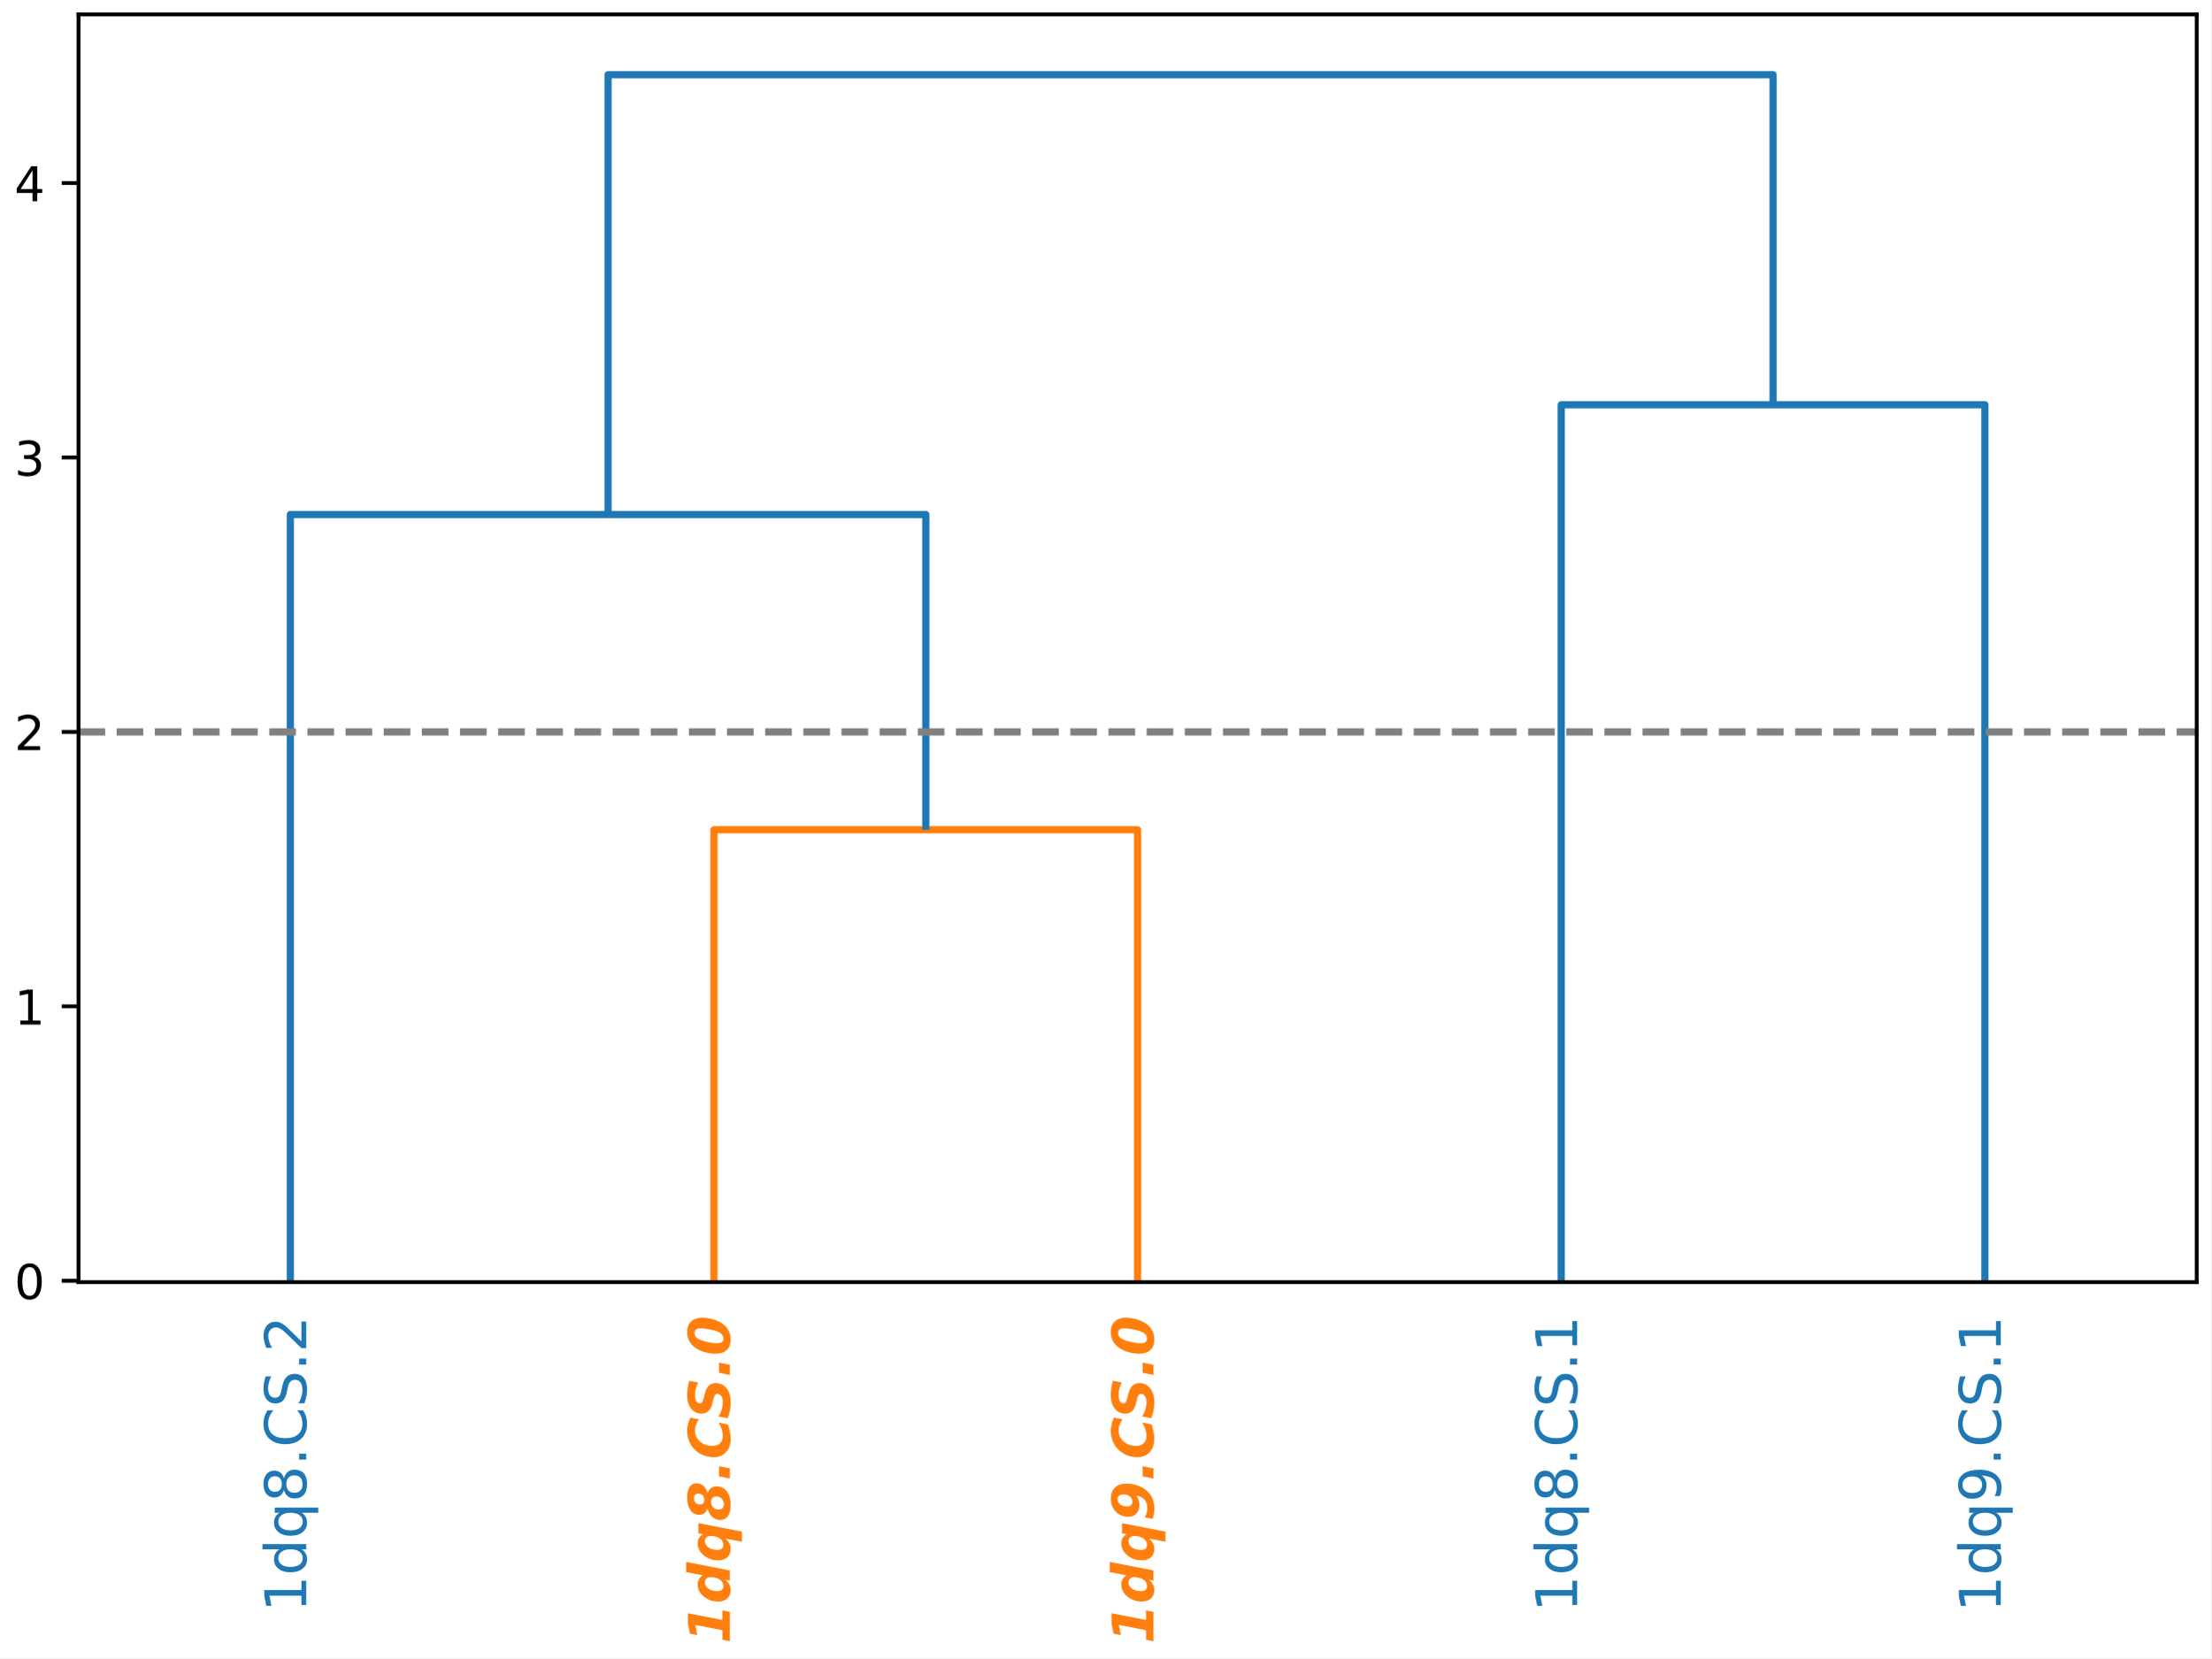
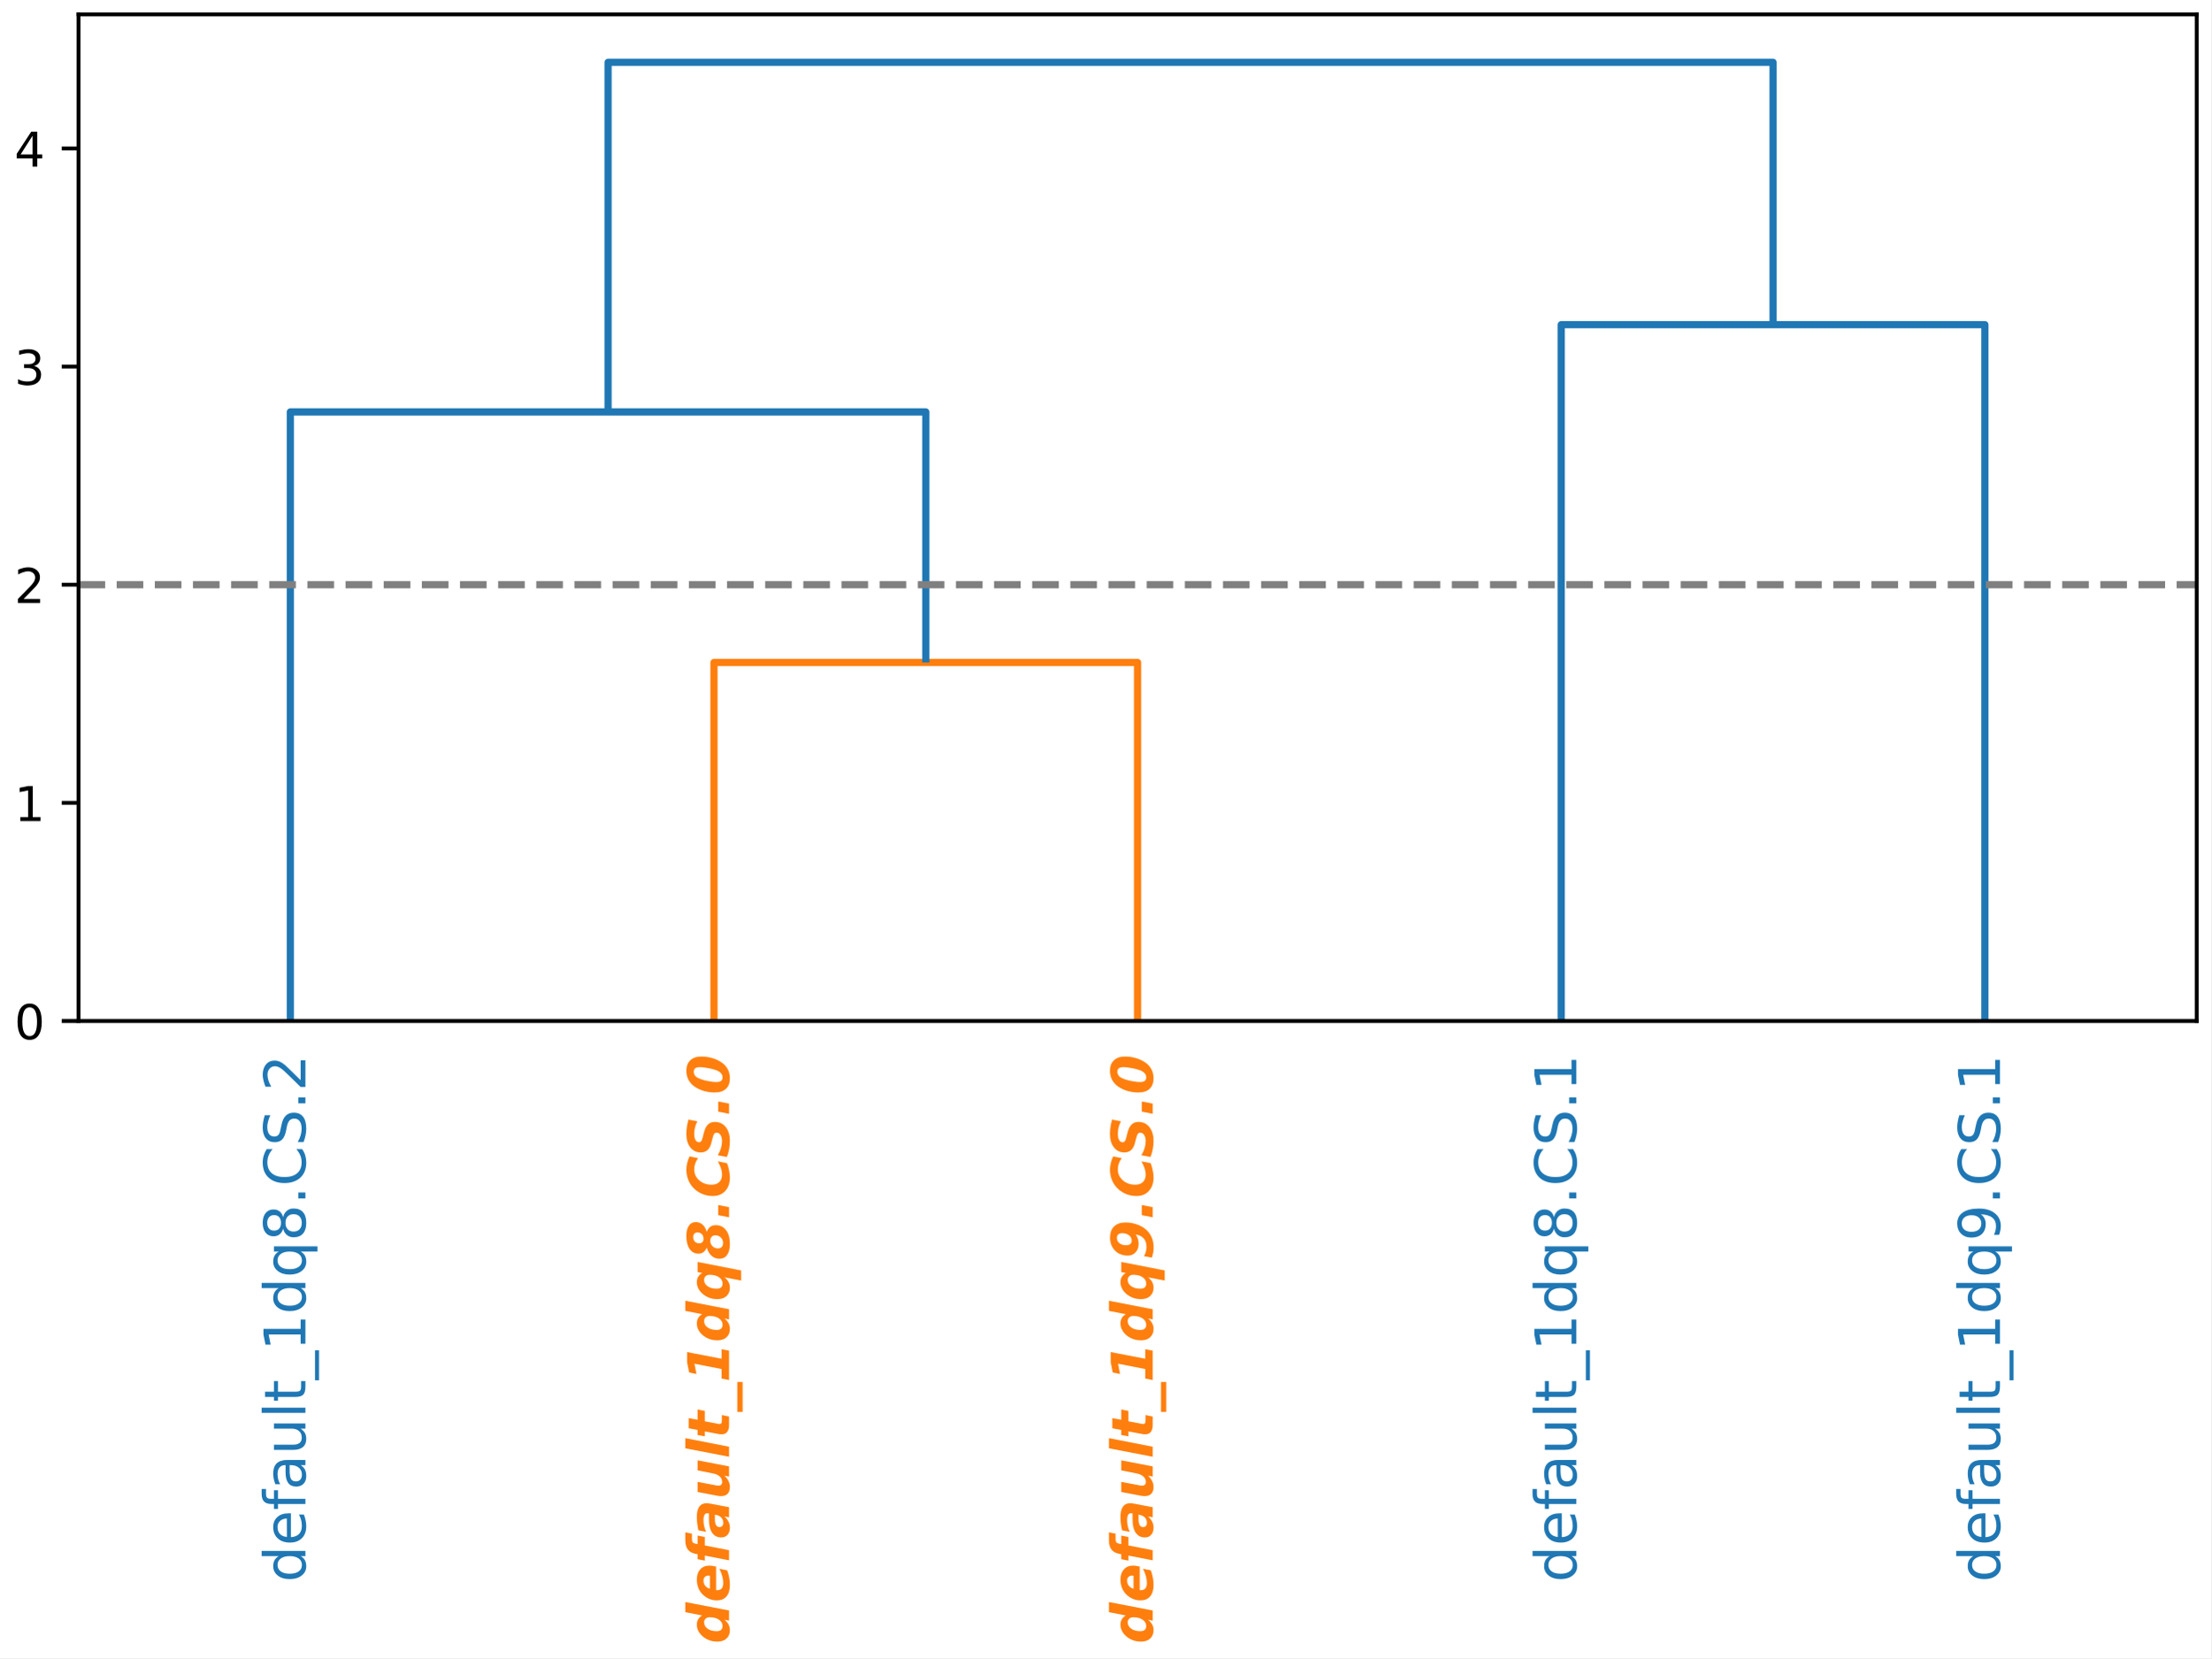
<svg xmlns="http://www.w3.org/2000/svg" xmlns:xlink="http://www.w3.org/1999/xlink" width="460.8pt" height="345.6pt" viewBox="0 0 460.8 345.6" version="1.1">
  <defs>
    <style type="text/css">*{stroke-linejoin: round; stroke-linecap: butt}</style>
  </defs>
  <g id="figure_1">
    <g id="patch_1">
      <path d="M 0 345.6  L 460.8 345.6  L 460.8 0  L 0 0  z " style="fill: #ffffff" />
    </g>
    <g id="axes_1">
      <g id="patch_2">
-         <path d="M 16.363 267.243  L 457.8 267.243  L 457.8 3  L 16.363 3  z " style="fill: #ffffff" />
+         <path d="M 16.363 212.804  L 457.8 212.804  L 457.8 3  L 16.363 3  z " style="fill: #ffffff" />
      </g>
      <g id="matplotlib.axis_1">
        <g id="xtick_1">
          <g id="text_1">
-             <text style="font-size: 12px; font-family: 'DejaVu Sans', 'Bitstream Vera Sans', 'Computer Modern Sans Serif', 'Lucida Grande', 'Verdana', 'Geneva', 'Lucid', 'Arial', 'Helvetica', 'Avant Garde', sans-serif; fill: #1f77b4" transform="translate(63.81769 336.0091) rotate(-90)">1dq8.CS.2</text>
+             <text style="font-size: 12px; font-family: 'DejaVu Sans', 'Bitstream Vera Sans', 'Computer Modern Sans Serif', 'Lucida Grande', 'Verdana', 'Geneva', 'Lucid', 'Arial', 'Helvetica', 'Avant Garde', sans-serif; fill: #1f77b4" transform="translate(63.65082 329.7935) rotate(-90)">default_1dq8.CS.2</text>
          </g>
        </g>
        <g id="xtick_2">
          <g id="text_2">
-             <text style="font-style: italic; font-weight: 700; font-size: 12px; font-family: 'DejaVu Sans', 'Bitstream Vera Sans', 'Computer Modern Sans Serif', 'Lucida Grande', 'Verdana', 'Geneva', 'Lucid', 'Arial', 'Helvetica', 'Avant Garde', sans-serif; fill: #ff7f0e" transform="translate(152.1051 342.5998) rotate(-90)">1dq8.CS.0</text>
+             <text style="font-style: italic; font-weight: 700; font-size: 12px; font-family: 'DejaVu Sans', 'Bitstream Vera Sans', 'Computer Modern Sans Serif', 'Lucida Grande', 'Verdana', 'Geneva', 'Lucid', 'Arial', 'Helvetica', 'Avant Garde', sans-serif; fill: #ff7f0e" transform="translate(151.9382 342.5998) rotate(-90)">default_1dq8.CS.0</text>
          </g>
        </g>
        <g id="xtick_3">
          <g id="text_3">
-             <text style="font-style: italic; font-weight: 700; font-size: 12px; font-family: 'DejaVu Sans', 'Bitstream Vera Sans', 'Computer Modern Sans Serif', 'Lucida Grande', 'Verdana', 'Geneva', 'Lucid', 'Arial', 'Helvetica', 'Avant Garde', sans-serif; fill: #ff7f0e" transform="translate(240.3925 342.5998) rotate(-90)">1dq9.CS.0</text>
+             <text style="font-style: italic; font-weight: 700; font-size: 12px; font-family: 'DejaVu Sans', 'Bitstream Vera Sans', 'Computer Modern Sans Serif', 'Lucida Grande', 'Verdana', 'Geneva', 'Lucid', 'Arial', 'Helvetica', 'Avant Garde', sans-serif; fill: #ff7f0e" transform="translate(240.2256 342.5998) rotate(-90)">default_1dq9.CS.0</text>
          </g>
        </g>
        <g id="xtick_4">
          <g id="text_4">
-             <text style="font-size: 12px; font-family: 'DejaVu Sans', 'Bitstream Vera Sans', 'Computer Modern Sans Serif', 'Lucida Grande', 'Verdana', 'Geneva', 'Lucid', 'Arial', 'Helvetica', 'Avant Garde', sans-serif; fill: #1f77b4" transform="translate(328.6799 336.0091) rotate(-90)">1dq8.CS.1</text>
+             <text style="font-size: 12px; font-family: 'DejaVu Sans', 'Bitstream Vera Sans', 'Computer Modern Sans Serif', 'Lucida Grande', 'Verdana', 'Geneva', 'Lucid', 'Arial', 'Helvetica', 'Avant Garde', sans-serif; fill: #1f77b4" transform="translate(328.513 329.7935) rotate(-90)">default_1dq8.CS.1</text>
          </g>
        </g>
        <g id="xtick_5">
          <g id="text_5">
-             <text style="font-size: 12px; font-family: 'DejaVu Sans', 'Bitstream Vera Sans', 'Computer Modern Sans Serif', 'Lucida Grande', 'Verdana', 'Geneva', 'Lucid', 'Arial', 'Helvetica', 'Avant Garde', sans-serif; fill: #1f77b4" transform="translate(416.9673 336.0091) rotate(-90)">1dq9.CS.1</text>
+             <text style="font-size: 12px; font-family: 'DejaVu Sans', 'Bitstream Vera Sans', 'Computer Modern Sans Serif', 'Lucida Grande', 'Verdana', 'Geneva', 'Lucid', 'Arial', 'Helvetica', 'Avant Garde', sans-serif; fill: #1f77b4" transform="translate(416.8004 329.7935) rotate(-90)">default_1dq9.CS.1</text>
          </g>
        </g>
      </g>
      <g id="matplotlib.axis_2">
        <g id="ytick_1">
          <g id="line2d_1">
            <defs>
              <path id="m9510029bed" d="M 0 0  L -3.5 0  " style="stroke: #000000; stroke-width: 0.8" />
            </defs>
            <g>
-               <use xlink:href="#m9510029bed" x="16.363" y="266.957" style="stroke: #000000; stroke-width: 0.8" />
+               <use xlink:href="#m9510029bed" x="16.363" y="212.804" style="stroke: #000000; stroke-width: 0.8" />
            </g>
          </g>
          <g id="text_6">
-             <text style="font-size: 10px; font-family: 'DejaVu Sans', 'Bitstream Vera Sans', 'Computer Modern Sans Serif', 'Lucida Grande', 'Verdana', 'Geneva', 'Lucid', 'Arial', 'Helvetica', 'Avant Garde', sans-serif; text-anchor: end" x="9.363" y="270.756" transform="rotate(-0 9.36274 270.7561)">0</text>
+             <text style="font-size: 10px; font-family: 'DejaVu Sans', 'Bitstream Vera Sans', 'Computer Modern Sans Serif', 'Lucida Grande', 'Verdana', 'Geneva', 'Lucid', 'Arial', 'Helvetica', 'Avant Garde', sans-serif; text-anchor: end" x="9.363" y="216.603" transform="rotate(-0 9.36274 216.6034)">0</text>
          </g>
        </g>
        <g id="ytick_2">
          <g id="line2d_2">
            <g>
-               <use xlink:href="#m9510029bed" x="16.363" y="209.754" style="stroke: #000000; stroke-width: 0.8" />
+               <use xlink:href="#m9510029bed" x="16.363" y="167.337" style="stroke: #000000; stroke-width: 0.8" />
            </g>
          </g>
          <g id="text_7">
-             <text style="font-size: 10px; font-family: 'DejaVu Sans', 'Bitstream Vera Sans', 'Computer Modern Sans Serif', 'Lucida Grande', 'Verdana', 'Geneva', 'Lucid', 'Arial', 'Helvetica', 'Avant Garde', sans-serif; text-anchor: end" x="9.363" y="213.553" transform="rotate(-0 9.36274 213.5529)">1</text>
+             <text style="font-size: 10px; font-family: 'DejaVu Sans', 'Bitstream Vera Sans', 'Computer Modern Sans Serif', 'Lucida Grande', 'Verdana', 'Geneva', 'Lucid', 'Arial', 'Helvetica', 'Avant Garde', sans-serif; text-anchor: end" x="9.363" y="171.136" transform="rotate(-0 9.36274 171.1359)">1</text>
          </g>
        </g>
        <g id="ytick_3">
          <g id="line2d_3">
            <g>
-               <use xlink:href="#m9510029bed" x="16.363" y="152.551" style="stroke: #000000; stroke-width: 0.8" />
+               <use xlink:href="#m9510029bed" x="16.363" y="121.869" style="stroke: #000000; stroke-width: 0.8" />
            </g>
          </g>
          <g id="text_8">
-             <text style="font-size: 10px; font-family: 'DejaVu Sans', 'Bitstream Vera Sans', 'Computer Modern Sans Serif', 'Lucida Grande', 'Verdana', 'Geneva', 'Lucid', 'Arial', 'Helvetica', 'Avant Garde', sans-serif; text-anchor: end" x="9.363" y="156.35" transform="rotate(-0 9.36274 156.3498)">2</text>
+             <text style="font-size: 10px; font-family: 'DejaVu Sans', 'Bitstream Vera Sans', 'Computer Modern Sans Serif', 'Lucida Grande', 'Verdana', 'Geneva', 'Lucid', 'Arial', 'Helvetica', 'Avant Garde', sans-serif; text-anchor: end" x="9.363" y="125.668" transform="rotate(-0 9.36274 125.6684)">2</text>
          </g>
        </g>
        <g id="ytick_4">
          <g id="line2d_4">
            <g>
-               <use xlink:href="#m9510029bed" x="16.363" y="95.347" style="stroke: #000000; stroke-width: 0.8" />
+               <use xlink:href="#m9510029bed" x="16.363" y="76.402" style="stroke: #000000; stroke-width: 0.8" />
            </g>
          </g>
          <g id="text_9">
-             <text style="font-size: 10px; font-family: 'DejaVu Sans', 'Bitstream Vera Sans', 'Computer Modern Sans Serif', 'Lucida Grande', 'Verdana', 'Geneva', 'Lucid', 'Arial', 'Helvetica', 'Avant Garde', sans-serif; text-anchor: end" x="9.363" y="99.147" transform="rotate(-0 9.36274 99.14659)">3</text>
+             <text style="font-size: 10px; font-family: 'DejaVu Sans', 'Bitstream Vera Sans', 'Computer Modern Sans Serif', 'Lucida Grande', 'Verdana', 'Geneva', 'Lucid', 'Arial', 'Helvetica', 'Avant Garde', sans-serif; text-anchor: end" x="9.363" y="80.201" transform="rotate(-0 9.36274 80.20086)">3</text>
          </g>
        </g>
        <g id="ytick_5">
          <g id="line2d_5">
            <g>
-               <use xlink:href="#m9510029bed" x="16.363" y="38.144" style="stroke: #000000; stroke-width: 0.8" />
+               <use xlink:href="#m9510029bed" x="16.363" y="30.934" style="stroke: #000000; stroke-width: 0.8" />
            </g>
          </g>
          <g id="text_10">
-             <text style="font-size: 10px; font-family: 'DejaVu Sans', 'Bitstream Vera Sans', 'Computer Modern Sans Serif', 'Lucida Grande', 'Verdana', 'Geneva', 'Lucid', 'Arial', 'Helvetica', 'Avant Garde', sans-serif; text-anchor: end" x="9.363" y="41.943" transform="rotate(-0 9.36274 41.94342)">4</text>
+             <text style="font-size: 10px; font-family: 'DejaVu Sans', 'Bitstream Vera Sans', 'Computer Modern Sans Serif', 'Lucida Grande', 'Verdana', 'Geneva', 'Lucid', 'Arial', 'Helvetica', 'Avant Garde', sans-serif; text-anchor: end" x="9.363" y="34.733" transform="rotate(-0 9.36274 34.73336)">4</text>
          </g>
        </g>
      </g>
      <g id="LineCollection_1">
-         <path d="M 148.794 266.957  L 148.794 172.946  L 237.081 172.946  L 237.081 266.957  " clip-path="url(#p547f9dd9c4)" style="fill: none; stroke: #ff7f0e; stroke-width: 1.5" />
+         <path d="M 148.794 212.804  L 148.794 138.08  L 237.081 138.08  L 237.081 212.804  " clip-path="url(#pf3916808e7)" style="fill: none; stroke: #ff7f0e; stroke-width: 1.5" />
      </g>
      <g id="LineCollection_2">
-         <path d="M 60.506 266.957  L 60.506 107.235  L 192.938 107.235  L 192.938 172.946  " clip-path="url(#p547f9dd9c4)" style="fill: none; stroke: #1f77b4; stroke-width: 1.5" />
-         <path d="M 325.369 266.957  L 325.369 84.355  L 413.656 84.355  L 413.656 266.957  " clip-path="url(#p547f9dd9c4)" style="fill: none; stroke: #1f77b4; stroke-width: 1.5" />
-         <path d="M 126.722 107.235  L 126.722 15.57  L 369.512 15.57  L 369.512 84.355  " clip-path="url(#p547f9dd9c4)" style="fill: none; stroke: #1f77b4; stroke-width: 1.5" />
+         <path d="M 60.506 212.804  L 60.506 85.85  L 192.938 85.85  L 192.938 138.08  " clip-path="url(#pf3916808e7)" style="fill: none; stroke: #1f77b4; stroke-width: 1.5" />
+         <path d="M 325.369 212.804  L 325.369 67.665  L 413.656 67.665  L 413.656 212.804  " clip-path="url(#pf3916808e7)" style="fill: none; stroke: #1f77b4; stroke-width: 1.5" />
+         <path d="M 126.722 85.85  L 126.722 12.991  L 369.512 12.991  L 369.512 67.665  " clip-path="url(#pf3916808e7)" style="fill: none; stroke: #1f77b4; stroke-width: 1.5" />
      </g>
      <g id="line2d_6">
-         <path d="M 16.363 152.551  L 457.8 152.551  " clip-path="url(#p547f9dd9c4)" style="fill: none; stroke-dasharray: 5.55,2.4; stroke-dashoffset: 0; stroke: #808080; stroke-width: 1.5" />
+         <path d="M 16.363 121.869  L 457.8 121.869  " clip-path="url(#pf3916808e7)" style="fill: none; stroke-dasharray: 5.55,2.4; stroke-dashoffset: 0; stroke: #808080; stroke-width: 1.5" />
      </g>
      <g id="patch_3">
-         <path d="M 16.363 267.243  L 16.363 3  " style="fill: none; stroke: #000000; stroke-width: 0.8; stroke-linejoin: miter; stroke-linecap: square" />
+         <path d="M 16.363 212.804  L 16.363 3  " style="fill: none; stroke: #000000; stroke-width: 0.8; stroke-linejoin: miter; stroke-linecap: square" />
      </g>
      <g id="patch_4">
-         <path d="M 457.8 267.243  L 457.8 3  " style="fill: none; stroke: #000000; stroke-width: 0.8; stroke-linejoin: miter; stroke-linecap: square" />
+         <path d="M 457.8 212.804  L 457.8 3  " style="fill: none; stroke: #000000; stroke-width: 0.8; stroke-linejoin: miter; stroke-linecap: square" />
      </g>
      <g id="patch_5">
-         <path d="M 16.363 267.243  L 457.8 267.243  " style="fill: none; stroke: #000000; stroke-width: 0.8; stroke-linejoin: miter; stroke-linecap: square" />
+         <path d="M 16.363 212.804  L 457.8 212.804  " style="fill: none; stroke: #000000; stroke-width: 0.8; stroke-linejoin: miter; stroke-linecap: square" />
      </g>
      <g id="patch_6">
        <path d="M 16.363 3  L 457.8 3  " style="fill: none; stroke: #000000; stroke-width: 0.8; stroke-linejoin: miter; stroke-linecap: square" />
      </g>
    </g>
  </g>
  <defs>
-     <clipPath id="p547f9dd9c4">
-       <rect x="16.363" y="3" width="441.437" height="264.243" />
+     <clipPath id="pf3916808e7">
+       <rect x="16.363" y="3" width="441.437" height="209.804" />
    </clipPath>
  </defs>
</svg>
